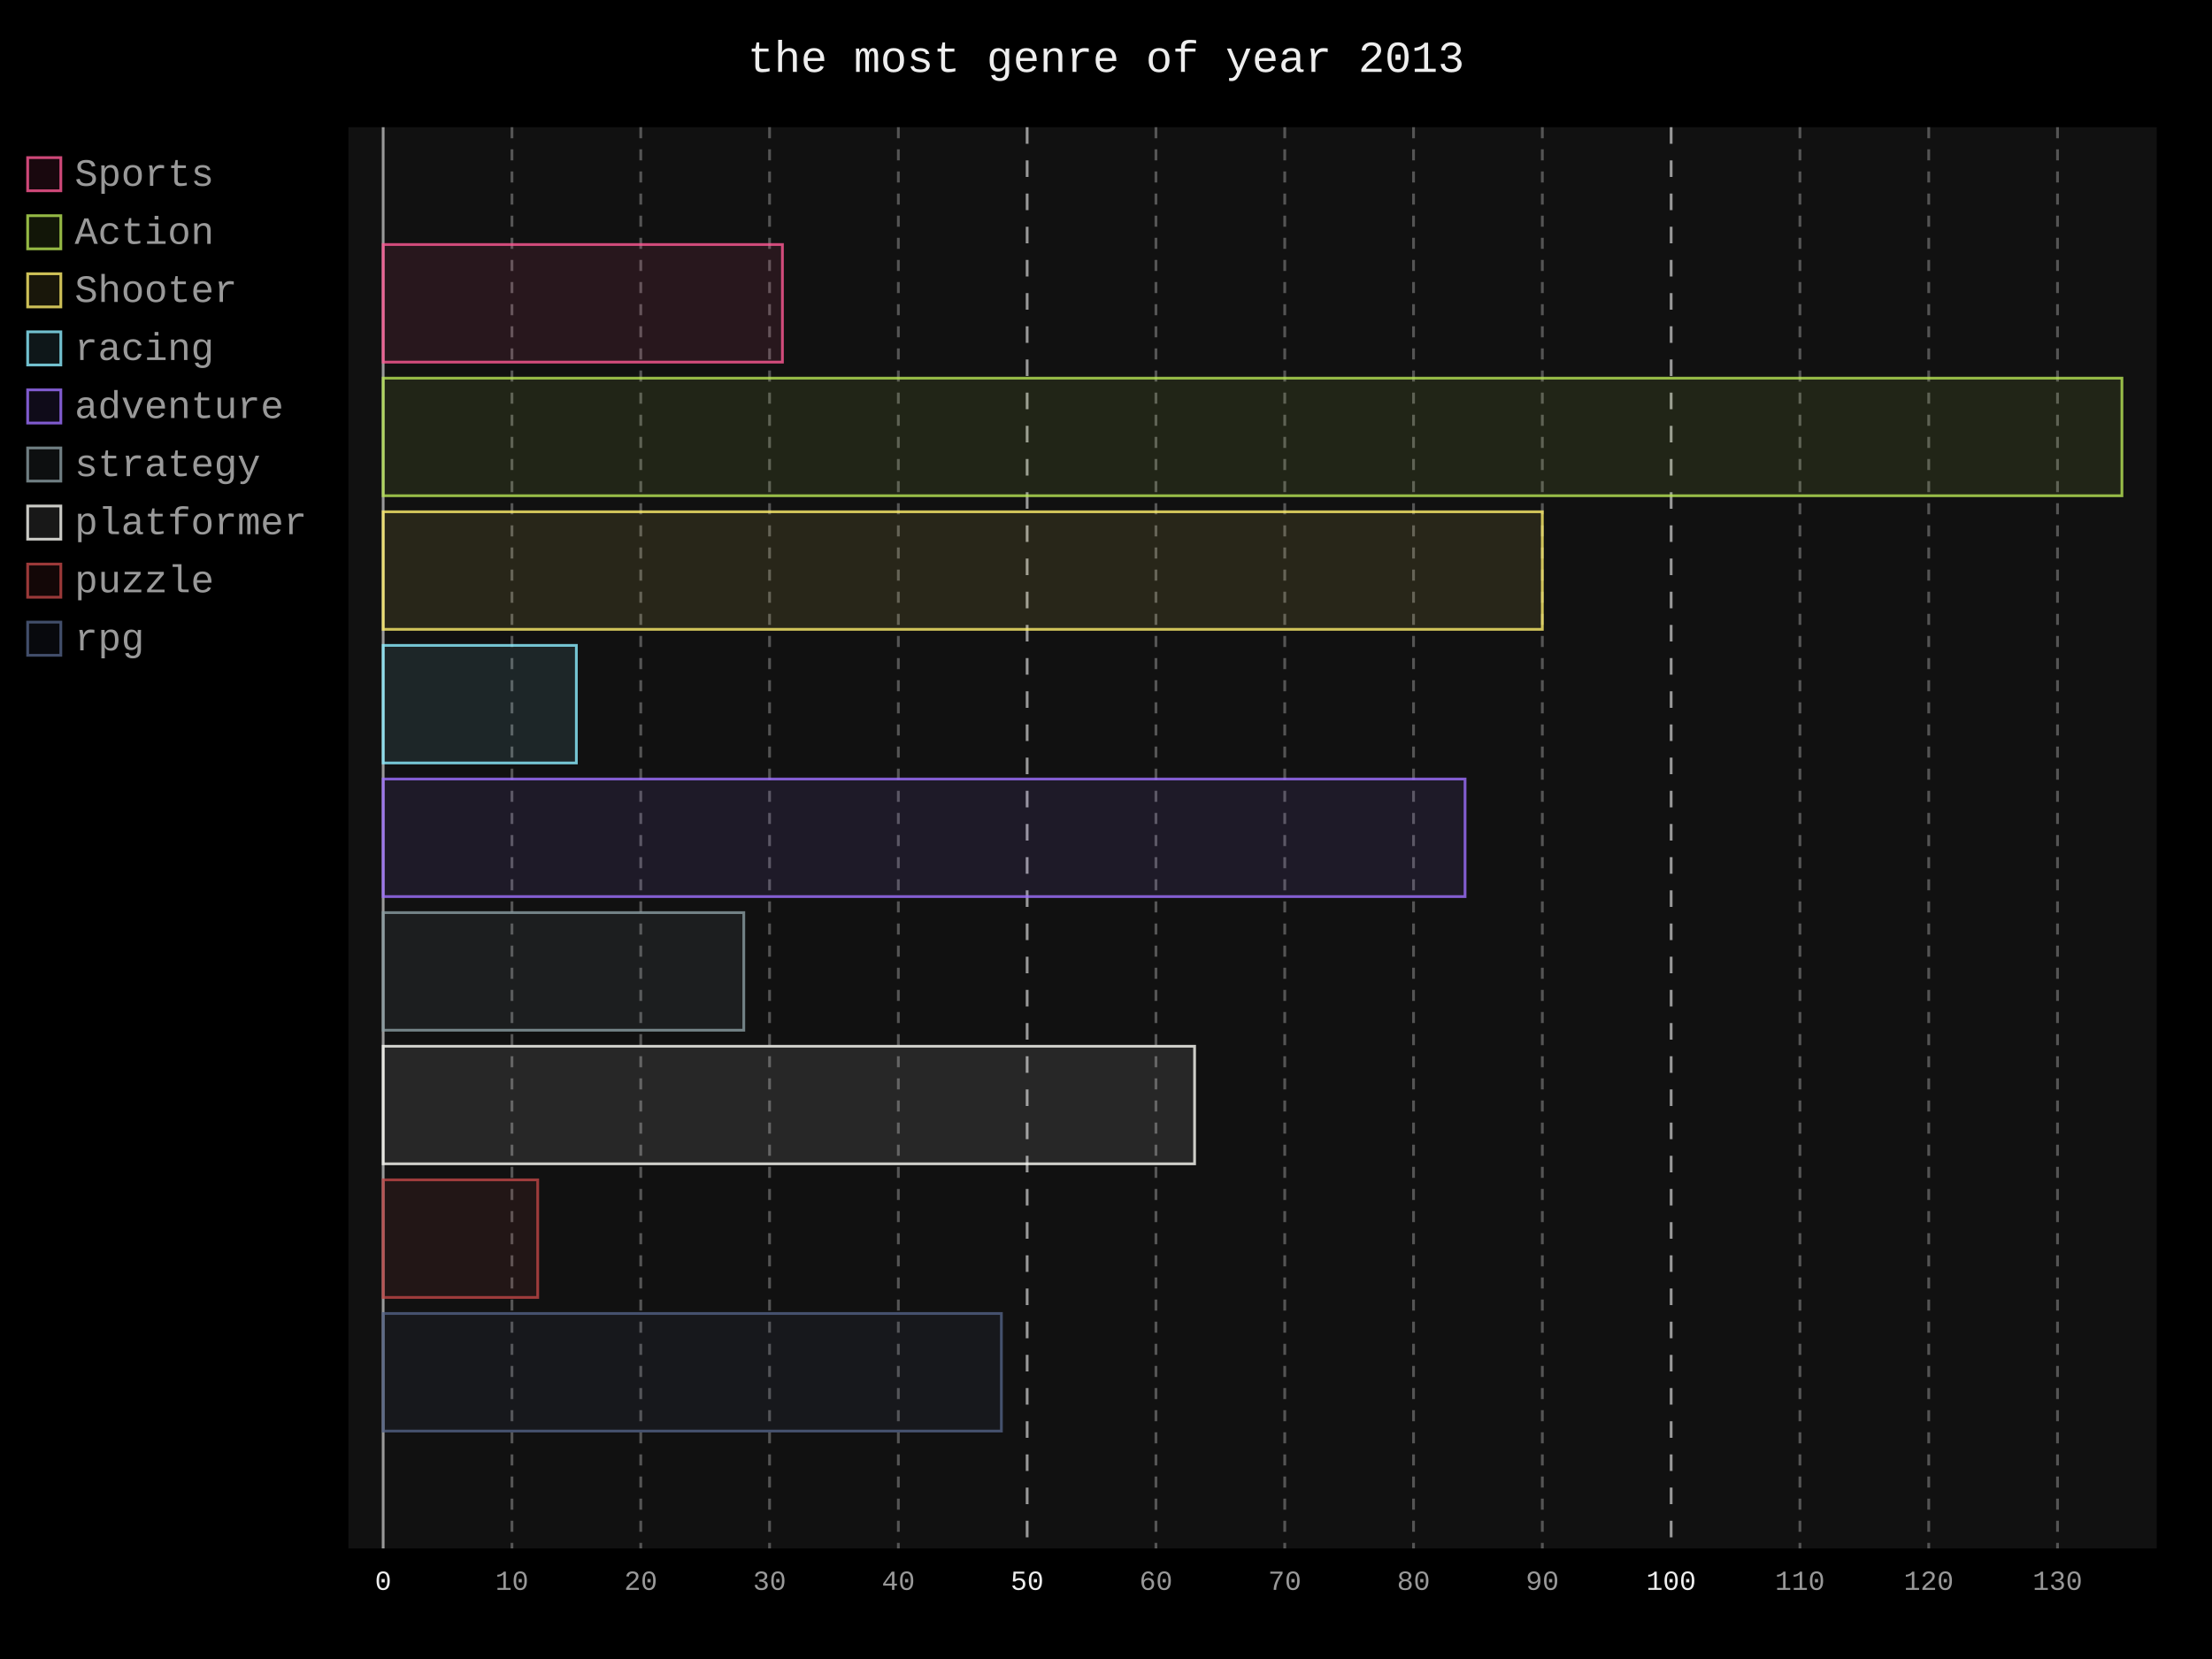
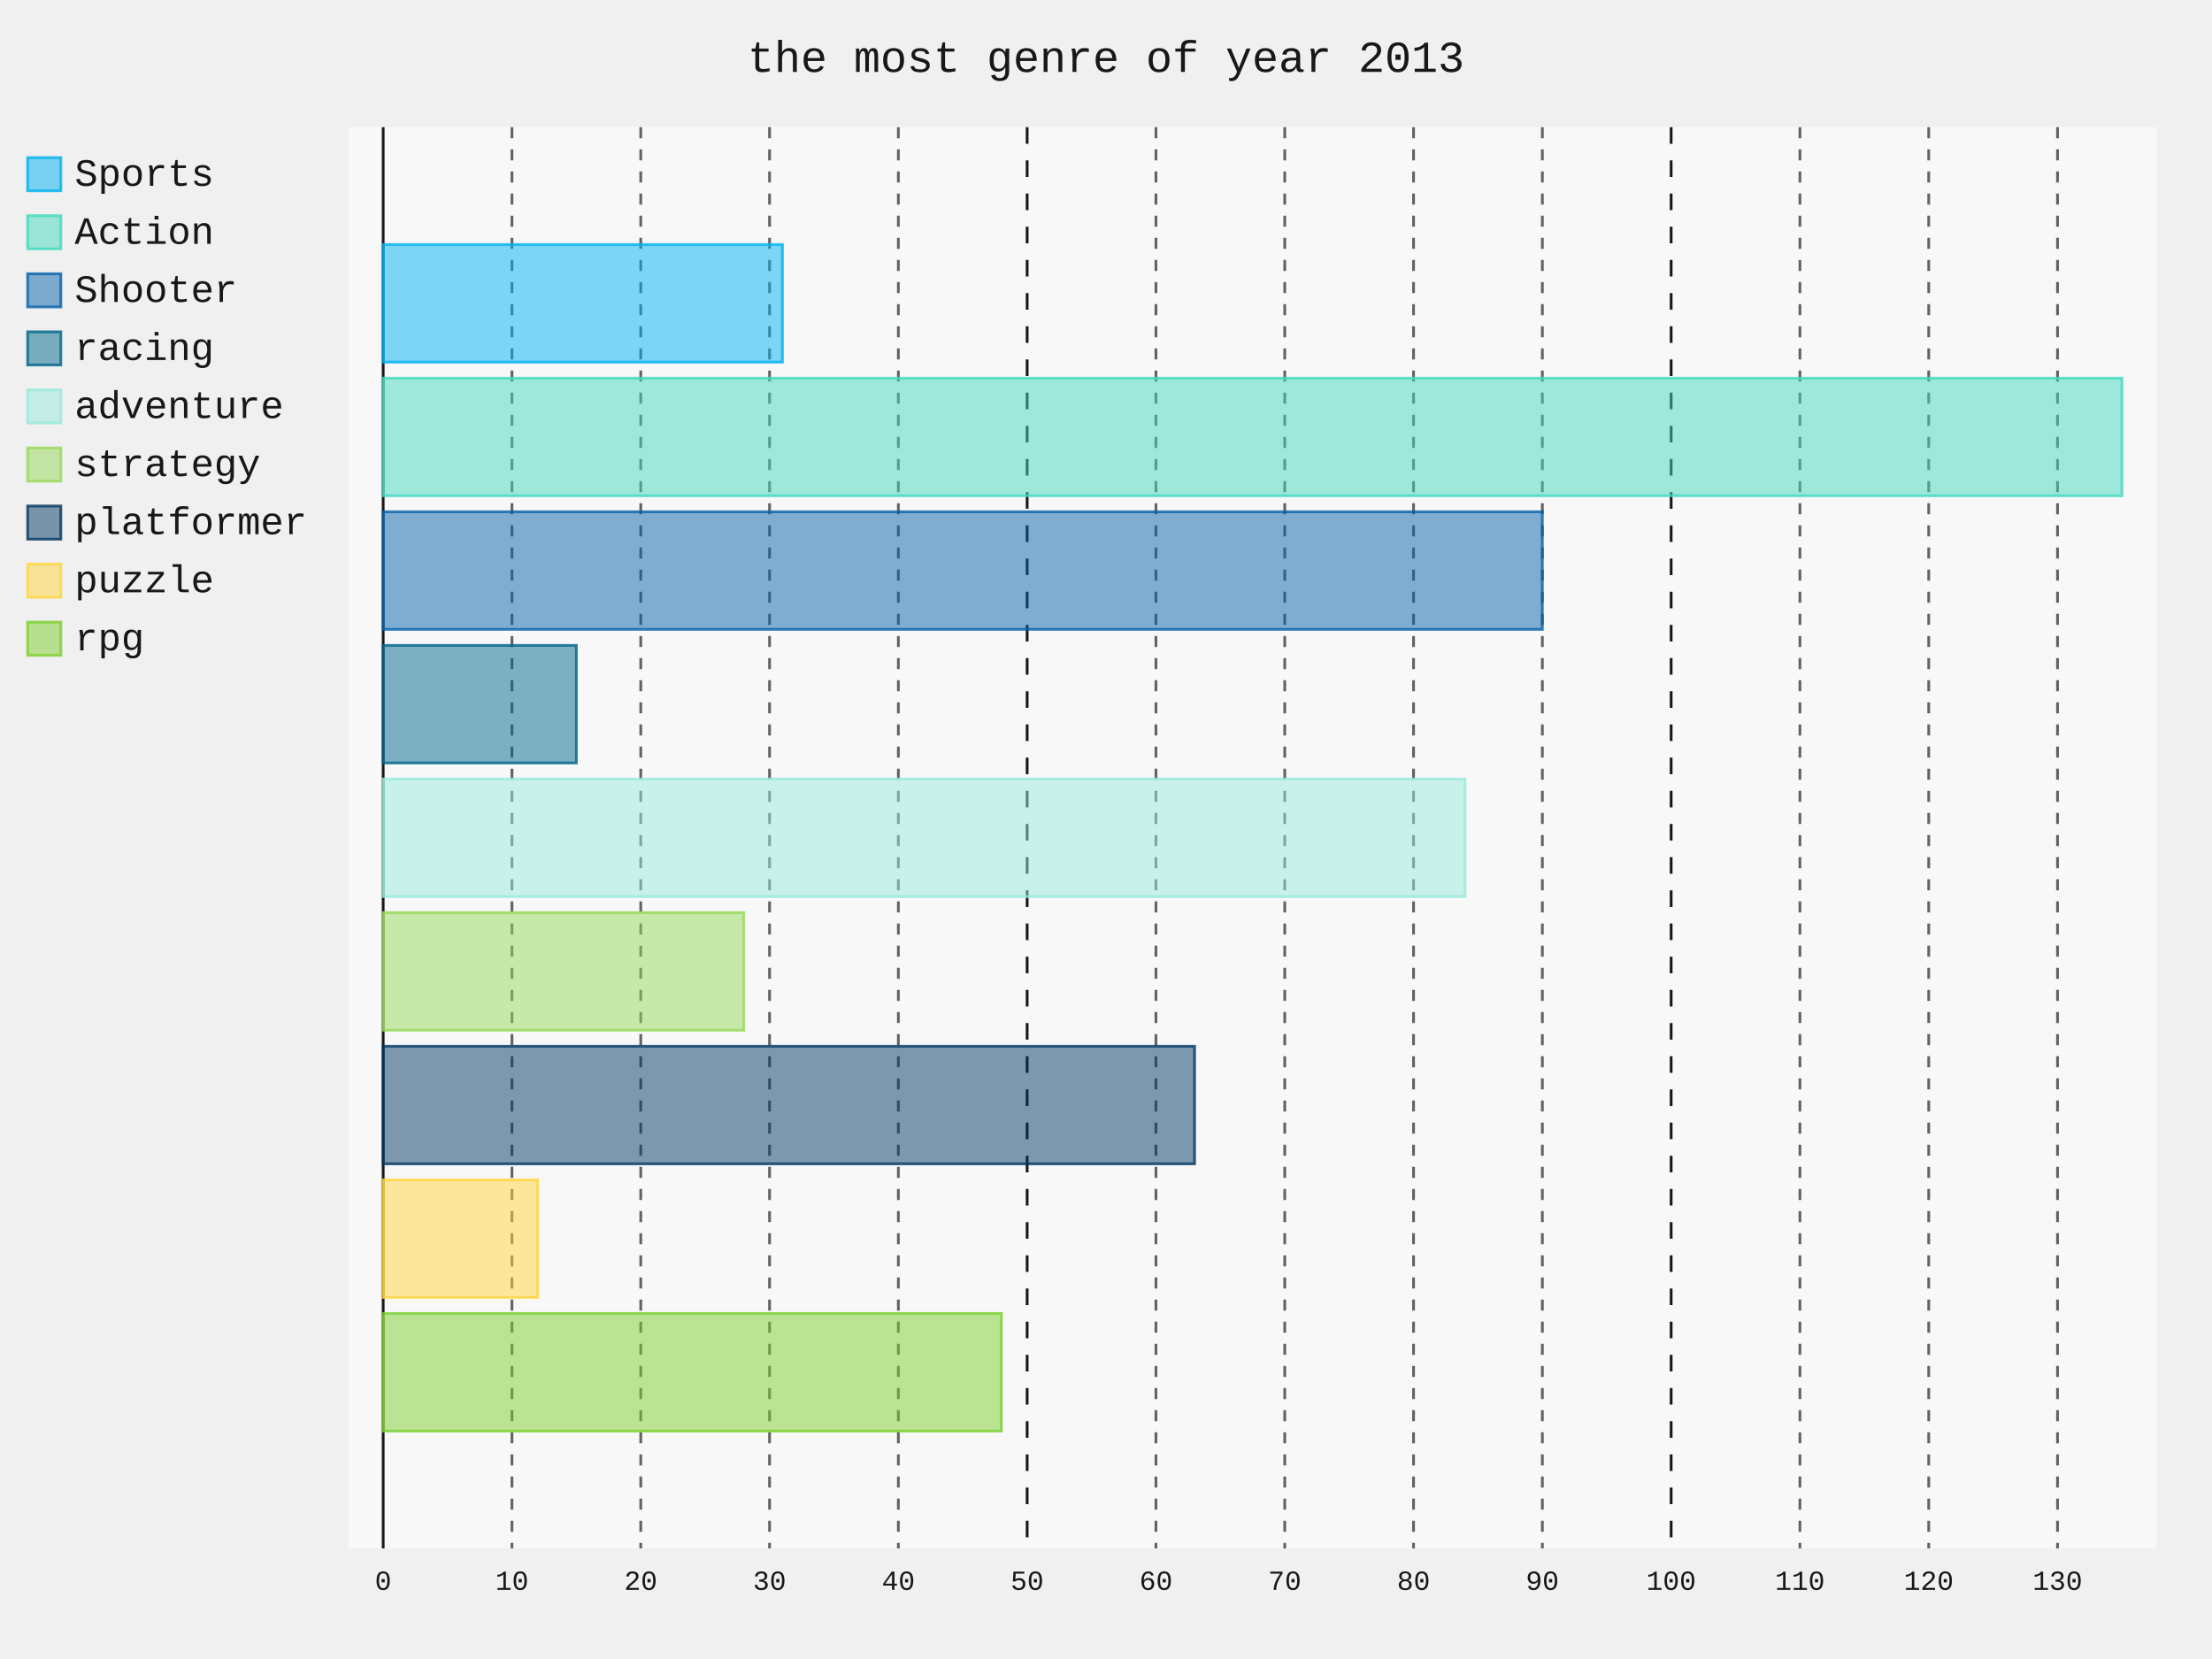
- <svg xmlns="http://www.w3.org/2000/svg" class="pygal-chart" id="chart-99343b79-3ce7-4421-91f7-76c868c6d75a" viewBox="0 0 800 600">
+ <svg xmlns="http://www.w3.org/2000/svg" class="pygal-chart" id="chart-2eafc5ee-ec35-4c5e-adec-be43af287157" viewBox="0 0 800 600">
  <defs>
-     <style type="text/css">#chart-99343b79-3ce7-4421-91f7-76c868c6d75a{-webkit-user-select:none;-webkit-font-smoothing:antialiased;font-family:Consolas,"Liberation Mono",Menlo,Courier,monospace}#chart-99343b79-3ce7-4421-91f7-76c868c6d75a .title{font-family:Consolas,"Liberation Mono",Menlo,Courier,monospace;font-size:16px}#chart-99343b79-3ce7-4421-91f7-76c868c6d75a .legends .legend text{font-family:Consolas,"Liberation Mono",Menlo,Courier,monospace;font-size:14px}#chart-99343b79-3ce7-4421-91f7-76c868c6d75a .axis text{font-family:Consolas,"Liberation Mono",Menlo,Courier,monospace;font-size:10px}#chart-99343b79-3ce7-4421-91f7-76c868c6d75a .axis text.major{font-family:Consolas,"Liberation Mono",Menlo,Courier,monospace;font-size:10px}#chart-99343b79-3ce7-4421-91f7-76c868c6d75a .text-overlay text.value{font-family:Consolas,"Liberation Mono",Menlo,Courier,monospace;font-size:16px}#chart-99343b79-3ce7-4421-91f7-76c868c6d75a .text-overlay text.label{font-family:Consolas,"Liberation Mono",Menlo,Courier,monospace;font-size:10px}#chart-99343b79-3ce7-4421-91f7-76c868c6d75a .tooltip{font-family:Consolas,"Liberation Mono",Menlo,Courier,monospace;font-size:14px}#chart-99343b79-3ce7-4421-91f7-76c868c6d75a text.no_data{font-family:Consolas,"Liberation Mono",Menlo,Courier,monospace;font-size:64px}
- #chart-99343b79-3ce7-4421-91f7-76c868c6d75a{background-color:black}#chart-99343b79-3ce7-4421-91f7-76c868c6d75a path,#chart-99343b79-3ce7-4421-91f7-76c868c6d75a line,#chart-99343b79-3ce7-4421-91f7-76c868c6d75a rect,#chart-99343b79-3ce7-4421-91f7-76c868c6d75a circle{-webkit-transition:1s ease-out;-moz-transition:1s ease-out;transition:1s ease-out}#chart-99343b79-3ce7-4421-91f7-76c868c6d75a .graph &gt; .background{fill:black}#chart-99343b79-3ce7-4421-91f7-76c868c6d75a .plot &gt; .background{fill:#111}#chart-99343b79-3ce7-4421-91f7-76c868c6d75a .graph{fill:#999}#chart-99343b79-3ce7-4421-91f7-76c868c6d75a text.no_data{fill:#eee}#chart-99343b79-3ce7-4421-91f7-76c868c6d75a .title{fill:#eee}#chart-99343b79-3ce7-4421-91f7-76c868c6d75a .legends .legend text{fill:#999}#chart-99343b79-3ce7-4421-91f7-76c868c6d75a .legends .legend:hover text{fill:#eee}#chart-99343b79-3ce7-4421-91f7-76c868c6d75a .axis .line{stroke:#eee}#chart-99343b79-3ce7-4421-91f7-76c868c6d75a .axis .guide.line{stroke:#555}#chart-99343b79-3ce7-4421-91f7-76c868c6d75a .axis .major.line{stroke:#999}#chart-99343b79-3ce7-4421-91f7-76c868c6d75a .axis text.major{fill:#eee}#chart-99343b79-3ce7-4421-91f7-76c868c6d75a .axis.y .guides:hover .guide.line,#chart-99343b79-3ce7-4421-91f7-76c868c6d75a .line-graph .axis.x .guides:hover .guide.line,#chart-99343b79-3ce7-4421-91f7-76c868c6d75a .stackedline-graph .axis.x .guides:hover .guide.line,#chart-99343b79-3ce7-4421-91f7-76c868c6d75a .xy-graph .axis.x .guides:hover .guide.line{stroke:#eee}#chart-99343b79-3ce7-4421-91f7-76c868c6d75a .axis .guides:hover text{fill:#eee}#chart-99343b79-3ce7-4421-91f7-76c868c6d75a .reactive{fill-opacity:.1;stroke-opacity:.8}#chart-99343b79-3ce7-4421-91f7-76c868c6d75a .ci{stroke:#999}#chart-99343b79-3ce7-4421-91f7-76c868c6d75a .reactive.active,#chart-99343b79-3ce7-4421-91f7-76c868c6d75a .active .reactive{fill-opacity:.75;stroke-opacity:.9;stroke-width:4}#chart-99343b79-3ce7-4421-91f7-76c868c6d75a .ci .reactive.active{stroke-width:1.5}#chart-99343b79-3ce7-4421-91f7-76c868c6d75a .series text{fill:#eee}#chart-99343b79-3ce7-4421-91f7-76c868c6d75a .tooltip rect{fill:#111;stroke:#eee;-webkit-transition:opacity 1s ease-out;-moz-transition:opacity 1s ease-out;transition:opacity 1s ease-out}#chart-99343b79-3ce7-4421-91f7-76c868c6d75a .tooltip .label{fill:#999}#chart-99343b79-3ce7-4421-91f7-76c868c6d75a .tooltip .label{fill:#999}#chart-99343b79-3ce7-4421-91f7-76c868c6d75a .tooltip .legend{font-size:.8em;fill:#555}#chart-99343b79-3ce7-4421-91f7-76c868c6d75a .tooltip .x_label{font-size:.6em;fill:#eee}#chart-99343b79-3ce7-4421-91f7-76c868c6d75a .tooltip .xlink{font-size:.5em;text-decoration:underline}#chart-99343b79-3ce7-4421-91f7-76c868c6d75a .tooltip .value{font-size:1.5em}#chart-99343b79-3ce7-4421-91f7-76c868c6d75a .bound{font-size:.5em}#chart-99343b79-3ce7-4421-91f7-76c868c6d75a .max-value{font-size:.75em;fill:#555}#chart-99343b79-3ce7-4421-91f7-76c868c6d75a .map-element{fill:#111;stroke:#555 !important}#chart-99343b79-3ce7-4421-91f7-76c868c6d75a .map-element .reactive{fill-opacity:inherit;stroke-opacity:inherit}#chart-99343b79-3ce7-4421-91f7-76c868c6d75a .color-0,#chart-99343b79-3ce7-4421-91f7-76c868c6d75a .color-0 a:visited{stroke:#ff5995;fill:#ff5995}#chart-99343b79-3ce7-4421-91f7-76c868c6d75a .color-1,#chart-99343b79-3ce7-4421-91f7-76c868c6d75a .color-1 a:visited{stroke:#b6e354;fill:#b6e354}#chart-99343b79-3ce7-4421-91f7-76c868c6d75a .color-2,#chart-99343b79-3ce7-4421-91f7-76c868c6d75a .color-2 a:visited{stroke:#feed6c;fill:#feed6c}#chart-99343b79-3ce7-4421-91f7-76c868c6d75a .color-3,#chart-99343b79-3ce7-4421-91f7-76c868c6d75a .color-3 a:visited{stroke:#8cedff;fill:#8cedff}#chart-99343b79-3ce7-4421-91f7-76c868c6d75a .color-4,#chart-99343b79-3ce7-4421-91f7-76c868c6d75a .color-4 a:visited{stroke:#9e6ffe;fill:#9e6ffe}#chart-99343b79-3ce7-4421-91f7-76c868c6d75a .color-5,#chart-99343b79-3ce7-4421-91f7-76c868c6d75a .color-5 a:visited{stroke:#899ca1;fill:#899ca1}#chart-99343b79-3ce7-4421-91f7-76c868c6d75a .color-6,#chart-99343b79-3ce7-4421-91f7-76c868c6d75a .color-6 a:visited{stroke:#f8f8f2;fill:#f8f8f2}#chart-99343b79-3ce7-4421-91f7-76c868c6d75a .color-7,#chart-99343b79-3ce7-4421-91f7-76c868c6d75a .color-7 a:visited{stroke:#bf4646;fill:#bf4646}#chart-99343b79-3ce7-4421-91f7-76c868c6d75a .color-8,#chart-99343b79-3ce7-4421-91f7-76c868c6d75a .color-8 a:visited{stroke:#516083;fill:#516083}#chart-99343b79-3ce7-4421-91f7-76c868c6d75a .text-overlay .color-0 text{fill:black}#chart-99343b79-3ce7-4421-91f7-76c868c6d75a .text-overlay .color-1 text{fill:black}#chart-99343b79-3ce7-4421-91f7-76c868c6d75a .text-overlay .color-2 text{fill:black}#chart-99343b79-3ce7-4421-91f7-76c868c6d75a .text-overlay .color-3 text{fill:black}#chart-99343b79-3ce7-4421-91f7-76c868c6d75a .text-overlay .color-4 text{fill:black}#chart-99343b79-3ce7-4421-91f7-76c868c6d75a .text-overlay .color-5 text{fill:black}#chart-99343b79-3ce7-4421-91f7-76c868c6d75a .text-overlay .color-6 text{fill:black}#chart-99343b79-3ce7-4421-91f7-76c868c6d75a .text-overlay .color-7 text{fill:black}#chart-99343b79-3ce7-4421-91f7-76c868c6d75a .text-overlay .color-8 text{fill:black}
- #chart-99343b79-3ce7-4421-91f7-76c868c6d75a text.no_data{text-anchor:middle}#chart-99343b79-3ce7-4421-91f7-76c868c6d75a .guide.line{fill:none}#chart-99343b79-3ce7-4421-91f7-76c868c6d75a .centered{text-anchor:middle}#chart-99343b79-3ce7-4421-91f7-76c868c6d75a .title{text-anchor:middle}#chart-99343b79-3ce7-4421-91f7-76c868c6d75a .legends .legend text{fill-opacity:1}#chart-99343b79-3ce7-4421-91f7-76c868c6d75a .axis.x text{text-anchor:middle}#chart-99343b79-3ce7-4421-91f7-76c868c6d75a .axis.x:not(.web) text[transform]{text-anchor:start}#chart-99343b79-3ce7-4421-91f7-76c868c6d75a .axis.x:not(.web) text[transform].backwards{text-anchor:end}#chart-99343b79-3ce7-4421-91f7-76c868c6d75a .axis.y text{text-anchor:end}#chart-99343b79-3ce7-4421-91f7-76c868c6d75a .axis.y text[transform].backwards{text-anchor:start}#chart-99343b79-3ce7-4421-91f7-76c868c6d75a .axis.y2 text{text-anchor:start}#chart-99343b79-3ce7-4421-91f7-76c868c6d75a .axis.y2 text[transform].backwards{text-anchor:end}#chart-99343b79-3ce7-4421-91f7-76c868c6d75a .axis .guide.line{stroke-dasharray:4,4}#chart-99343b79-3ce7-4421-91f7-76c868c6d75a .axis .major.guide.line{stroke-dasharray:6,6}#chart-99343b79-3ce7-4421-91f7-76c868c6d75a .horizontal .axis.y .guide.line,#chart-99343b79-3ce7-4421-91f7-76c868c6d75a .horizontal .axis.y2 .guide.line,#chart-99343b79-3ce7-4421-91f7-76c868c6d75a .vertical .axis.x .guide.line{opacity:0}#chart-99343b79-3ce7-4421-91f7-76c868c6d75a .horizontal .axis.always_show .guide.line,#chart-99343b79-3ce7-4421-91f7-76c868c6d75a .vertical .axis.always_show .guide.line{opacity:1 !important}#chart-99343b79-3ce7-4421-91f7-76c868c6d75a .axis.y .guides:hover .guide.line,#chart-99343b79-3ce7-4421-91f7-76c868c6d75a .axis.y2 .guides:hover .guide.line,#chart-99343b79-3ce7-4421-91f7-76c868c6d75a .axis.x .guides:hover .guide.line{opacity:1}#chart-99343b79-3ce7-4421-91f7-76c868c6d75a .axis .guides:hover text{opacity:1}#chart-99343b79-3ce7-4421-91f7-76c868c6d75a .nofill{fill:none}#chart-99343b79-3ce7-4421-91f7-76c868c6d75a .subtle-fill{fill-opacity:.2}#chart-99343b79-3ce7-4421-91f7-76c868c6d75a .dot{stroke-width:1px;fill-opacity:1}#chart-99343b79-3ce7-4421-91f7-76c868c6d75a .dot.active{stroke-width:5px}#chart-99343b79-3ce7-4421-91f7-76c868c6d75a .dot.negative{fill:transparent}#chart-99343b79-3ce7-4421-91f7-76c868c6d75a text,#chart-99343b79-3ce7-4421-91f7-76c868c6d75a tspan{stroke:none !important}#chart-99343b79-3ce7-4421-91f7-76c868c6d75a .series text.active{opacity:1}#chart-99343b79-3ce7-4421-91f7-76c868c6d75a .tooltip rect{fill-opacity:.95;stroke-width:.5}#chart-99343b79-3ce7-4421-91f7-76c868c6d75a .tooltip text{fill-opacity:1}#chart-99343b79-3ce7-4421-91f7-76c868c6d75a .showable{visibility:hidden}#chart-99343b79-3ce7-4421-91f7-76c868c6d75a .showable.shown{visibility:visible}#chart-99343b79-3ce7-4421-91f7-76c868c6d75a .gauge-background{fill:rgba(229,229,229,1);stroke:none}#chart-99343b79-3ce7-4421-91f7-76c868c6d75a .bg-lines{stroke:black;stroke-width:2px}</style>
+     <style type="text/css">#chart-2eafc5ee-ec35-4c5e-adec-be43af287157{-webkit-user-select:none;-webkit-font-smoothing:antialiased;font-family:Consolas,"Liberation Mono",Menlo,Courier,monospace}#chart-2eafc5ee-ec35-4c5e-adec-be43af287157 .title{font-family:Consolas,"Liberation Mono",Menlo,Courier,monospace;font-size:16px}#chart-2eafc5ee-ec35-4c5e-adec-be43af287157 .legends .legend text{font-family:Consolas,"Liberation Mono",Menlo,Courier,monospace;font-size:14px}#chart-2eafc5ee-ec35-4c5e-adec-be43af287157 .axis text{font-family:Consolas,"Liberation Mono",Menlo,Courier,monospace;font-size:10px}#chart-2eafc5ee-ec35-4c5e-adec-be43af287157 .axis text.major{font-family:Consolas,"Liberation Mono",Menlo,Courier,monospace;font-size:10px}#chart-2eafc5ee-ec35-4c5e-adec-be43af287157 .text-overlay text.value{font-family:Consolas,"Liberation Mono",Menlo,Courier,monospace;font-size:16px}#chart-2eafc5ee-ec35-4c5e-adec-be43af287157 .text-overlay text.label{font-family:Consolas,"Liberation Mono",Menlo,Courier,monospace;font-size:10px}#chart-2eafc5ee-ec35-4c5e-adec-be43af287157 .tooltip{font-family:Consolas,"Liberation Mono",Menlo,Courier,monospace;font-size:14px}#chart-2eafc5ee-ec35-4c5e-adec-be43af287157 text.no_data{font-family:Consolas,"Liberation Mono",Menlo,Courier,monospace;font-size:64px}
+ #chart-2eafc5ee-ec35-4c5e-adec-be43af287157{background-color:#f0f0f0}#chart-2eafc5ee-ec35-4c5e-adec-be43af287157 path,#chart-2eafc5ee-ec35-4c5e-adec-be43af287157 line,#chart-2eafc5ee-ec35-4c5e-adec-be43af287157 rect,#chart-2eafc5ee-ec35-4c5e-adec-be43af287157 circle{-webkit-transition:250ms ease-in;-moz-transition:250ms ease-in;transition:250ms ease-in}#chart-2eafc5ee-ec35-4c5e-adec-be43af287157 .graph &gt; .background{fill:#f0f0f0}#chart-2eafc5ee-ec35-4c5e-adec-be43af287157 .plot &gt; .background{fill:#f8f8f8}#chart-2eafc5ee-ec35-4c5e-adec-be43af287157 .graph{fill:rgba(0,0,0,0.9)}#chart-2eafc5ee-ec35-4c5e-adec-be43af287157 text.no_data{fill:rgba(0,0,0,0.9)}#chart-2eafc5ee-ec35-4c5e-adec-be43af287157 .title{fill:rgba(0,0,0,0.9)}#chart-2eafc5ee-ec35-4c5e-adec-be43af287157 .legends .legend text{fill:rgba(0,0,0,0.9)}#chart-2eafc5ee-ec35-4c5e-adec-be43af287157 .legends .legend:hover text{fill:rgba(0,0,0,0.9)}#chart-2eafc5ee-ec35-4c5e-adec-be43af287157 .axis .line{stroke:rgba(0,0,0,0.9)}#chart-2eafc5ee-ec35-4c5e-adec-be43af287157 .axis .guide.line{stroke:rgba(0,0,0,0.6)}#chart-2eafc5ee-ec35-4c5e-adec-be43af287157 .axis .major.line{stroke:rgba(0,0,0,0.9)}#chart-2eafc5ee-ec35-4c5e-adec-be43af287157 .axis text.major{fill:rgba(0,0,0,0.9)}#chart-2eafc5ee-ec35-4c5e-adec-be43af287157 .axis.y .guides:hover .guide.line,#chart-2eafc5ee-ec35-4c5e-adec-be43af287157 .line-graph .axis.x .guides:hover .guide.line,#chart-2eafc5ee-ec35-4c5e-adec-be43af287157 .stackedline-graph .axis.x .guides:hover .guide.line,#chart-2eafc5ee-ec35-4c5e-adec-be43af287157 .xy-graph .axis.x .guides:hover .guide.line{stroke:rgba(0,0,0,0.9)}#chart-2eafc5ee-ec35-4c5e-adec-be43af287157 .axis .guides:hover text{fill:rgba(0,0,0,0.9)}#chart-2eafc5ee-ec35-4c5e-adec-be43af287157 .reactive{fill-opacity:.5;stroke-opacity:.8}#chart-2eafc5ee-ec35-4c5e-adec-be43af287157 .ci{stroke:rgba(0,0,0,0.9)}#chart-2eafc5ee-ec35-4c5e-adec-be43af287157 .reactive.active,#chart-2eafc5ee-ec35-4c5e-adec-be43af287157 .active .reactive{fill-opacity:.9;stroke-opacity:.9;stroke-width:4}#chart-2eafc5ee-ec35-4c5e-adec-be43af287157 .ci .reactive.active{stroke-width:1.5}#chart-2eafc5ee-ec35-4c5e-adec-be43af287157 .series text{fill:rgba(0,0,0,0.9)}#chart-2eafc5ee-ec35-4c5e-adec-be43af287157 .tooltip rect{fill:#f8f8f8;stroke:rgba(0,0,0,0.9);-webkit-transition:opacity 250ms ease-in;-moz-transition:opacity 250ms ease-in;transition:opacity 250ms ease-in}#chart-2eafc5ee-ec35-4c5e-adec-be43af287157 .tooltip .label{fill:rgba(0,0,0,0.9)}#chart-2eafc5ee-ec35-4c5e-adec-be43af287157 .tooltip .label{fill:rgba(0,0,0,0.9)}#chart-2eafc5ee-ec35-4c5e-adec-be43af287157 .tooltip .legend{font-size:.8em;fill:rgba(0,0,0,0.6)}#chart-2eafc5ee-ec35-4c5e-adec-be43af287157 .tooltip .x_label{font-size:.6em;fill:rgba(0,0,0,0.9)}#chart-2eafc5ee-ec35-4c5e-adec-be43af287157 .tooltip .xlink{font-size:.5em;text-decoration:underline}#chart-2eafc5ee-ec35-4c5e-adec-be43af287157 .tooltip .value{font-size:1.5em}#chart-2eafc5ee-ec35-4c5e-adec-be43af287157 .bound{font-size:.5em}#chart-2eafc5ee-ec35-4c5e-adec-be43af287157 .max-value{font-size:.75em;fill:rgba(0,0,0,0.6)}#chart-2eafc5ee-ec35-4c5e-adec-be43af287157 .map-element{fill:#f8f8f8;stroke:rgba(0,0,0,0.6) !important}#chart-2eafc5ee-ec35-4c5e-adec-be43af287157 .map-element .reactive{fill-opacity:inherit;stroke-opacity:inherit}#chart-2eafc5ee-ec35-4c5e-adec-be43af287157 .color-0,#chart-2eafc5ee-ec35-4c5e-adec-be43af287157 .color-0 a:visited{stroke:#00b2f0;fill:#00b2f0}#chart-2eafc5ee-ec35-4c5e-adec-be43af287157 .color-1,#chart-2eafc5ee-ec35-4c5e-adec-be43af287157 .color-1 a:visited{stroke:#43d9be;fill:#43d9be}#chart-2eafc5ee-ec35-4c5e-adec-be43af287157 .color-2,#chart-2eafc5ee-ec35-4c5e-adec-be43af287157 .color-2 a:visited{stroke:#0662ab;fill:#0662ab}#chart-2eafc5ee-ec35-4c5e-adec-be43af287157 .color-3,#chart-2eafc5ee-ec35-4c5e-adec-be43af287157 .color-3 a:visited{stroke:#00668a;fill:#00668a}#chart-2eafc5ee-ec35-4c5e-adec-be43af287157 .color-4,#chart-2eafc5ee-ec35-4c5e-adec-be43af287157 .color-4 a:visited{stroke:#98eadb;fill:#98eadb}#chart-2eafc5ee-ec35-4c5e-adec-be43af287157 .color-5,#chart-2eafc5ee-ec35-4c5e-adec-be43af287157 .color-5 a:visited{stroke:#97d959;fill:#97d959}#chart-2eafc5ee-ec35-4c5e-adec-be43af287157 .color-6,#chart-2eafc5ee-ec35-4c5e-adec-be43af287157 .color-6 a:visited{stroke:#033861;fill:#033861}#chart-2eafc5ee-ec35-4c5e-adec-be43af287157 .color-7,#chart-2eafc5ee-ec35-4c5e-adec-be43af287157 .color-7 a:visited{stroke:#ffd541;fill:#ffd541}#chart-2eafc5ee-ec35-4c5e-adec-be43af287157 .color-8,#chart-2eafc5ee-ec35-4c5e-adec-be43af287157 .color-8 a:visited{stroke:#7dcf30;fill:#7dcf30}#chart-2eafc5ee-ec35-4c5e-adec-be43af287157 .text-overlay .color-0 text{fill:black}#chart-2eafc5ee-ec35-4c5e-adec-be43af287157 .text-overlay .color-1 text{fill:black}#chart-2eafc5ee-ec35-4c5e-adec-be43af287157 .text-overlay .color-2 text{fill:black}#chart-2eafc5ee-ec35-4c5e-adec-be43af287157 .text-overlay .color-3 text{fill:black}#chart-2eafc5ee-ec35-4c5e-adec-be43af287157 .text-overlay .color-4 text{fill:black}#chart-2eafc5ee-ec35-4c5e-adec-be43af287157 .text-overlay .color-5 text{fill:black}#chart-2eafc5ee-ec35-4c5e-adec-be43af287157 .text-overlay .color-6 text{fill:black}#chart-2eafc5ee-ec35-4c5e-adec-be43af287157 .text-overlay .color-7 text{fill:black}#chart-2eafc5ee-ec35-4c5e-adec-be43af287157 .text-overlay .color-8 text{fill:black}
+ #chart-2eafc5ee-ec35-4c5e-adec-be43af287157 text.no_data{text-anchor:middle}#chart-2eafc5ee-ec35-4c5e-adec-be43af287157 .guide.line{fill:none}#chart-2eafc5ee-ec35-4c5e-adec-be43af287157 .centered{text-anchor:middle}#chart-2eafc5ee-ec35-4c5e-adec-be43af287157 .title{text-anchor:middle}#chart-2eafc5ee-ec35-4c5e-adec-be43af287157 .legends .legend text{fill-opacity:1}#chart-2eafc5ee-ec35-4c5e-adec-be43af287157 .axis.x text{text-anchor:middle}#chart-2eafc5ee-ec35-4c5e-adec-be43af287157 .axis.x:not(.web) text[transform]{text-anchor:start}#chart-2eafc5ee-ec35-4c5e-adec-be43af287157 .axis.x:not(.web) text[transform].backwards{text-anchor:end}#chart-2eafc5ee-ec35-4c5e-adec-be43af287157 .axis.y text{text-anchor:end}#chart-2eafc5ee-ec35-4c5e-adec-be43af287157 .axis.y text[transform].backwards{text-anchor:start}#chart-2eafc5ee-ec35-4c5e-adec-be43af287157 .axis.y2 text{text-anchor:start}#chart-2eafc5ee-ec35-4c5e-adec-be43af287157 .axis.y2 text[transform].backwards{text-anchor:end}#chart-2eafc5ee-ec35-4c5e-adec-be43af287157 .axis .guide.line{stroke-dasharray:4,4}#chart-2eafc5ee-ec35-4c5e-adec-be43af287157 .axis .major.guide.line{stroke-dasharray:6,6}#chart-2eafc5ee-ec35-4c5e-adec-be43af287157 .horizontal .axis.y .guide.line,#chart-2eafc5ee-ec35-4c5e-adec-be43af287157 .horizontal .axis.y2 .guide.line,#chart-2eafc5ee-ec35-4c5e-adec-be43af287157 .vertical .axis.x .guide.line{opacity:0}#chart-2eafc5ee-ec35-4c5e-adec-be43af287157 .horizontal .axis.always_show .guide.line,#chart-2eafc5ee-ec35-4c5e-adec-be43af287157 .vertical .axis.always_show .guide.line{opacity:1 !important}#chart-2eafc5ee-ec35-4c5e-adec-be43af287157 .axis.y .guides:hover .guide.line,#chart-2eafc5ee-ec35-4c5e-adec-be43af287157 .axis.y2 .guides:hover .guide.line,#chart-2eafc5ee-ec35-4c5e-adec-be43af287157 .axis.x .guides:hover .guide.line{opacity:1}#chart-2eafc5ee-ec35-4c5e-adec-be43af287157 .axis .guides:hover text{opacity:1}#chart-2eafc5ee-ec35-4c5e-adec-be43af287157 .nofill{fill:none}#chart-2eafc5ee-ec35-4c5e-adec-be43af287157 .subtle-fill{fill-opacity:.2}#chart-2eafc5ee-ec35-4c5e-adec-be43af287157 .dot{stroke-width:1px;fill-opacity:1}#chart-2eafc5ee-ec35-4c5e-adec-be43af287157 .dot.active{stroke-width:5px}#chart-2eafc5ee-ec35-4c5e-adec-be43af287157 .dot.negative{fill:transparent}#chart-2eafc5ee-ec35-4c5e-adec-be43af287157 text,#chart-2eafc5ee-ec35-4c5e-adec-be43af287157 tspan{stroke:none !important}#chart-2eafc5ee-ec35-4c5e-adec-be43af287157 .series text.active{opacity:1}#chart-2eafc5ee-ec35-4c5e-adec-be43af287157 .tooltip rect{fill-opacity:.95;stroke-width:.5}#chart-2eafc5ee-ec35-4c5e-adec-be43af287157 .tooltip text{fill-opacity:1}#chart-2eafc5ee-ec35-4c5e-adec-be43af287157 .showable{visibility:hidden}#chart-2eafc5ee-ec35-4c5e-adec-be43af287157 .showable.shown{visibility:visible}#chart-2eafc5ee-ec35-4c5e-adec-be43af287157 .gauge-background{fill:rgba(229,229,229,1);stroke:none}#chart-2eafc5ee-ec35-4c5e-adec-be43af287157 .bg-lines{stroke:#f0f0f0;stroke-width:2px}</style>
  </defs>
  <g class="graph horizontalbar-graph horizontal">
    <rect class="background" height="600" width="800" x="0" y="0" />
    <g class="plot" transform="translate(126, 46)">
      <rect class="background" height="514" width="654.0" x="0" y="0" />
      <g class="axis x always_show">
        <g class="guides">
          <path class="axis major line" d="M12.577 0 v514" />
          <text class="major" x="12.577" y="529.0">0</text>
        </g>
        <g class="guides">
          <path class="guide line" d="M59.158 0 v514" />
          <text class="" x="59.158" y="529.0">10</text>
        </g>
        <g class="guides">
          <path class="guide line" d="M105.739 0 v514" />
          <text class="" x="105.739" y="529.0">20</text>
        </g>
        <g class="guides">
          <path class="guide line" d="M152.321 0 v514" />
          <text class="" x="152.321" y="529.0">30</text>
        </g>
        <g class="guides">
          <path class="guide line" d="M198.902 0 v514" />
          <text class="" x="198.902" y="529.0">40</text>
        </g>
        <g class="guides">
          <path class="major guide line" d="M245.483 0 v514" />
          <text class="major" x="245.483" y="529.0">50</text>
        </g>
        <g class="guides">
          <path class="guide line" d="M292.064 0 v514" />
          <text class="" x="292.064" y="529.0">60</text>
        </g>
        <g class="guides">
          <path class="guide line" d="M338.645 0 v514" />
          <text class="" x="338.645" y="529.0">70</text>
        </g>
        <g class="guides">
          <path class="guide line" d="M385.226 0 v514" />
          <text class="" x="385.226" y="529.0">80</text>
        </g>
        <g class="guides">
          <path class="guide line" d="M431.808 0 v514" />
          <text class="" x="431.808" y="529.0">90</text>
        </g>
        <g class="guides">
          <path class="major guide line" d="M478.389 0 v514" />
          <text class="major" x="478.389" y="529.0">100</text>
        </g>
        <g class="guides">
          <path class="guide line" d="M524.97 0 v514" />
          <text class="" x="524.97" y="529.0">110</text>
        </g>
        <g class="guides">
          <path class="guide line" d="M571.551 0 v514" />
          <text class="" x="571.551" y="529.0">120</text>
        </g>
        <g class="guides">
          <path class="guide line" d="M618.132 0 v514" />
          <text class="" x="618.132" y="529.0">130</text>
        </g>
      </g>
      <g class="series serie-8 color-8">
        <g class="bars">
          <g class="bar">
            <rect class="rect reactive tooltip-trigger" height="42.526" rx="0" ry="0" width="223.59" x="12.577" y="429.036" />
          </g>
        </g>
      </g>
      <g class="series serie-7 color-7">
        <g class="bars">
          <g class="bar">
            <rect class="rect reactive tooltip-trigger" height="42.526" rx="0" ry="0" width="55.897" x="12.577" y="380.711" />
          </g>
        </g>
      </g>
      <g class="series serie-6 color-6">
        <g class="bars">
          <g class="bar">
            <rect class="rect reactive tooltip-trigger" height="42.526" rx="0" ry="0" width="293.462" x="12.577" y="332.387" />
          </g>
        </g>
      </g>
      <g class="series serie-5 color-5">
        <g class="bars">
          <g class="bar">
            <rect class="rect reactive tooltip-trigger" height="42.526" rx="0" ry="0" width="130.427" x="12.577" y="284.062" />
          </g>
        </g>
      </g>
      <g class="series serie-4 color-4">
        <g class="bars">
          <g class="bar">
            <rect class="rect reactive tooltip-trigger" height="42.526" rx="0" ry="0" width="391.282" x="12.577" y="235.737" />
          </g>
        </g>
      </g>
      <g class="series serie-3 color-3">
        <g class="bars">
          <g class="bar">
            <rect class="rect reactive tooltip-trigger" height="42.526" rx="0" ry="0" width="69.872" x="12.577" y="187.412" />
          </g>
        </g>
      </g>
      <g class="series serie-2 color-2">
        <g class="bars">
          <g class="bar">
            <rect class="rect reactive tooltip-trigger" height="42.526" rx="0" ry="0" width="419.231" x="12.577" y="139.088" />
          </g>
        </g>
      </g>
      <g class="series serie-1 color-1">
        <g class="bars">
          <g class="bar">
            <rect class="rect reactive tooltip-trigger" height="42.526" rx="0" ry="0" width="628.846" x="12.577" y="90.763" />
          </g>
        </g>
      </g>
      <g class="series serie-0 color-0">
        <g class="bars">
          <g class="bar">
            <rect class="rect reactive tooltip-trigger" height="42.526" rx="0" ry="0" width="144.402" x="12.577" y="42.438" />
          </g>
        </g>
      </g>
    </g>
    <g class="titles">
      <text class="title plot_title" x="400.0" y="26">the most genre of year 2013</text>
    </g>
    <g class="plot overlay" transform="translate(126, 46)">
      <g class="series serie-8 color-8" />
      <g class="series serie-7 color-7" />
      <g class="series serie-6 color-6" />
      <g class="series serie-5 color-5" />
      <g class="series serie-4 color-4" />
      <g class="series serie-3 color-3" />
      <g class="series serie-2 color-2" />
      <g class="series serie-1 color-1" />
      <g class="series serie-0 color-0" />
    </g>
    <g class="plot text-overlay" transform="translate(126, 46)">
      <g class="series serie-8 color-8" />
      <g class="series serie-7 color-7" />
      <g class="series serie-6 color-6" />
      <g class="series serie-5 color-5" />
      <g class="series serie-4 color-4" />
      <g class="series serie-3 color-3" />
      <g class="series serie-2 color-2" />
      <g class="series serie-1 color-1" />
      <g class="series serie-0 color-0" />
    </g>
    <g class="plot tooltip-overlay" transform="translate(126, 46)">
      <g class="tooltip" style="opacity: 0" transform="translate(0 0)">
        <rect class="tooltip-box" height="0" rx="0" ry="0" width="0" />
        <g class="text" />
      </g>
    </g>
    <g class="legends" transform="translate(10, 56)">
      <g class="legend reactive activate-serie" id="activate-serie-0">
        <rect class="color-0 reactive" height="12" width="12" x="0.0" y="1.0" />
        <text x="17.0" y="11.2">Sports</text>
      </g>
      <g class="legend reactive activate-serie" id="activate-serie-1">
        <rect class="color-1 reactive" height="12" width="12" x="0.0" y="22.0" />
        <text x="17.0" y="32.2">Action</text>
      </g>
      <g class="legend reactive activate-serie" id="activate-serie-2">
        <rect class="color-2 reactive" height="12" width="12" x="0.0" y="43.0" />
        <text x="17.0" y="53.2">Shooter</text>
      </g>
      <g class="legend reactive activate-serie" id="activate-serie-3">
        <rect class="color-3 reactive" height="12" width="12" x="0.0" y="64.0" />
        <text x="17.0" y="74.2">racing</text>
      </g>
      <g class="legend reactive activate-serie" id="activate-serie-4">
        <rect class="color-4 reactive" height="12" width="12" x="0.0" y="85.0" />
        <text x="17.0" y="95.2">adventure</text>
      </g>
      <g class="legend reactive activate-serie" id="activate-serie-5">
        <rect class="color-5 reactive" height="12" width="12" x="0.0" y="106.0" />
        <text x="17.0" y="116.2">strategy</text>
      </g>
      <g class="legend reactive activate-serie" id="activate-serie-6">
        <rect class="color-6 reactive" height="12" width="12" x="0.0" y="127.0" />
        <text x="17.0" y="137.2">platformer</text>
      </g>
      <g class="legend reactive activate-serie" id="activate-serie-7">
        <rect class="color-7 reactive" height="12" width="12" x="0.0" y="148.0" />
        <text x="17.0" y="158.2">puzzle</text>
      </g>
      <g class="legend reactive activate-serie" id="activate-serie-8">
        <rect class="color-8 reactive" height="12" width="12" x="0.0" y="169.0" />
        <text x="17.0" y="179.2">rpg</text>
      </g>
    </g>
    <g class="legends" transform="translate(790, 56)" />
  </g>
</svg>
